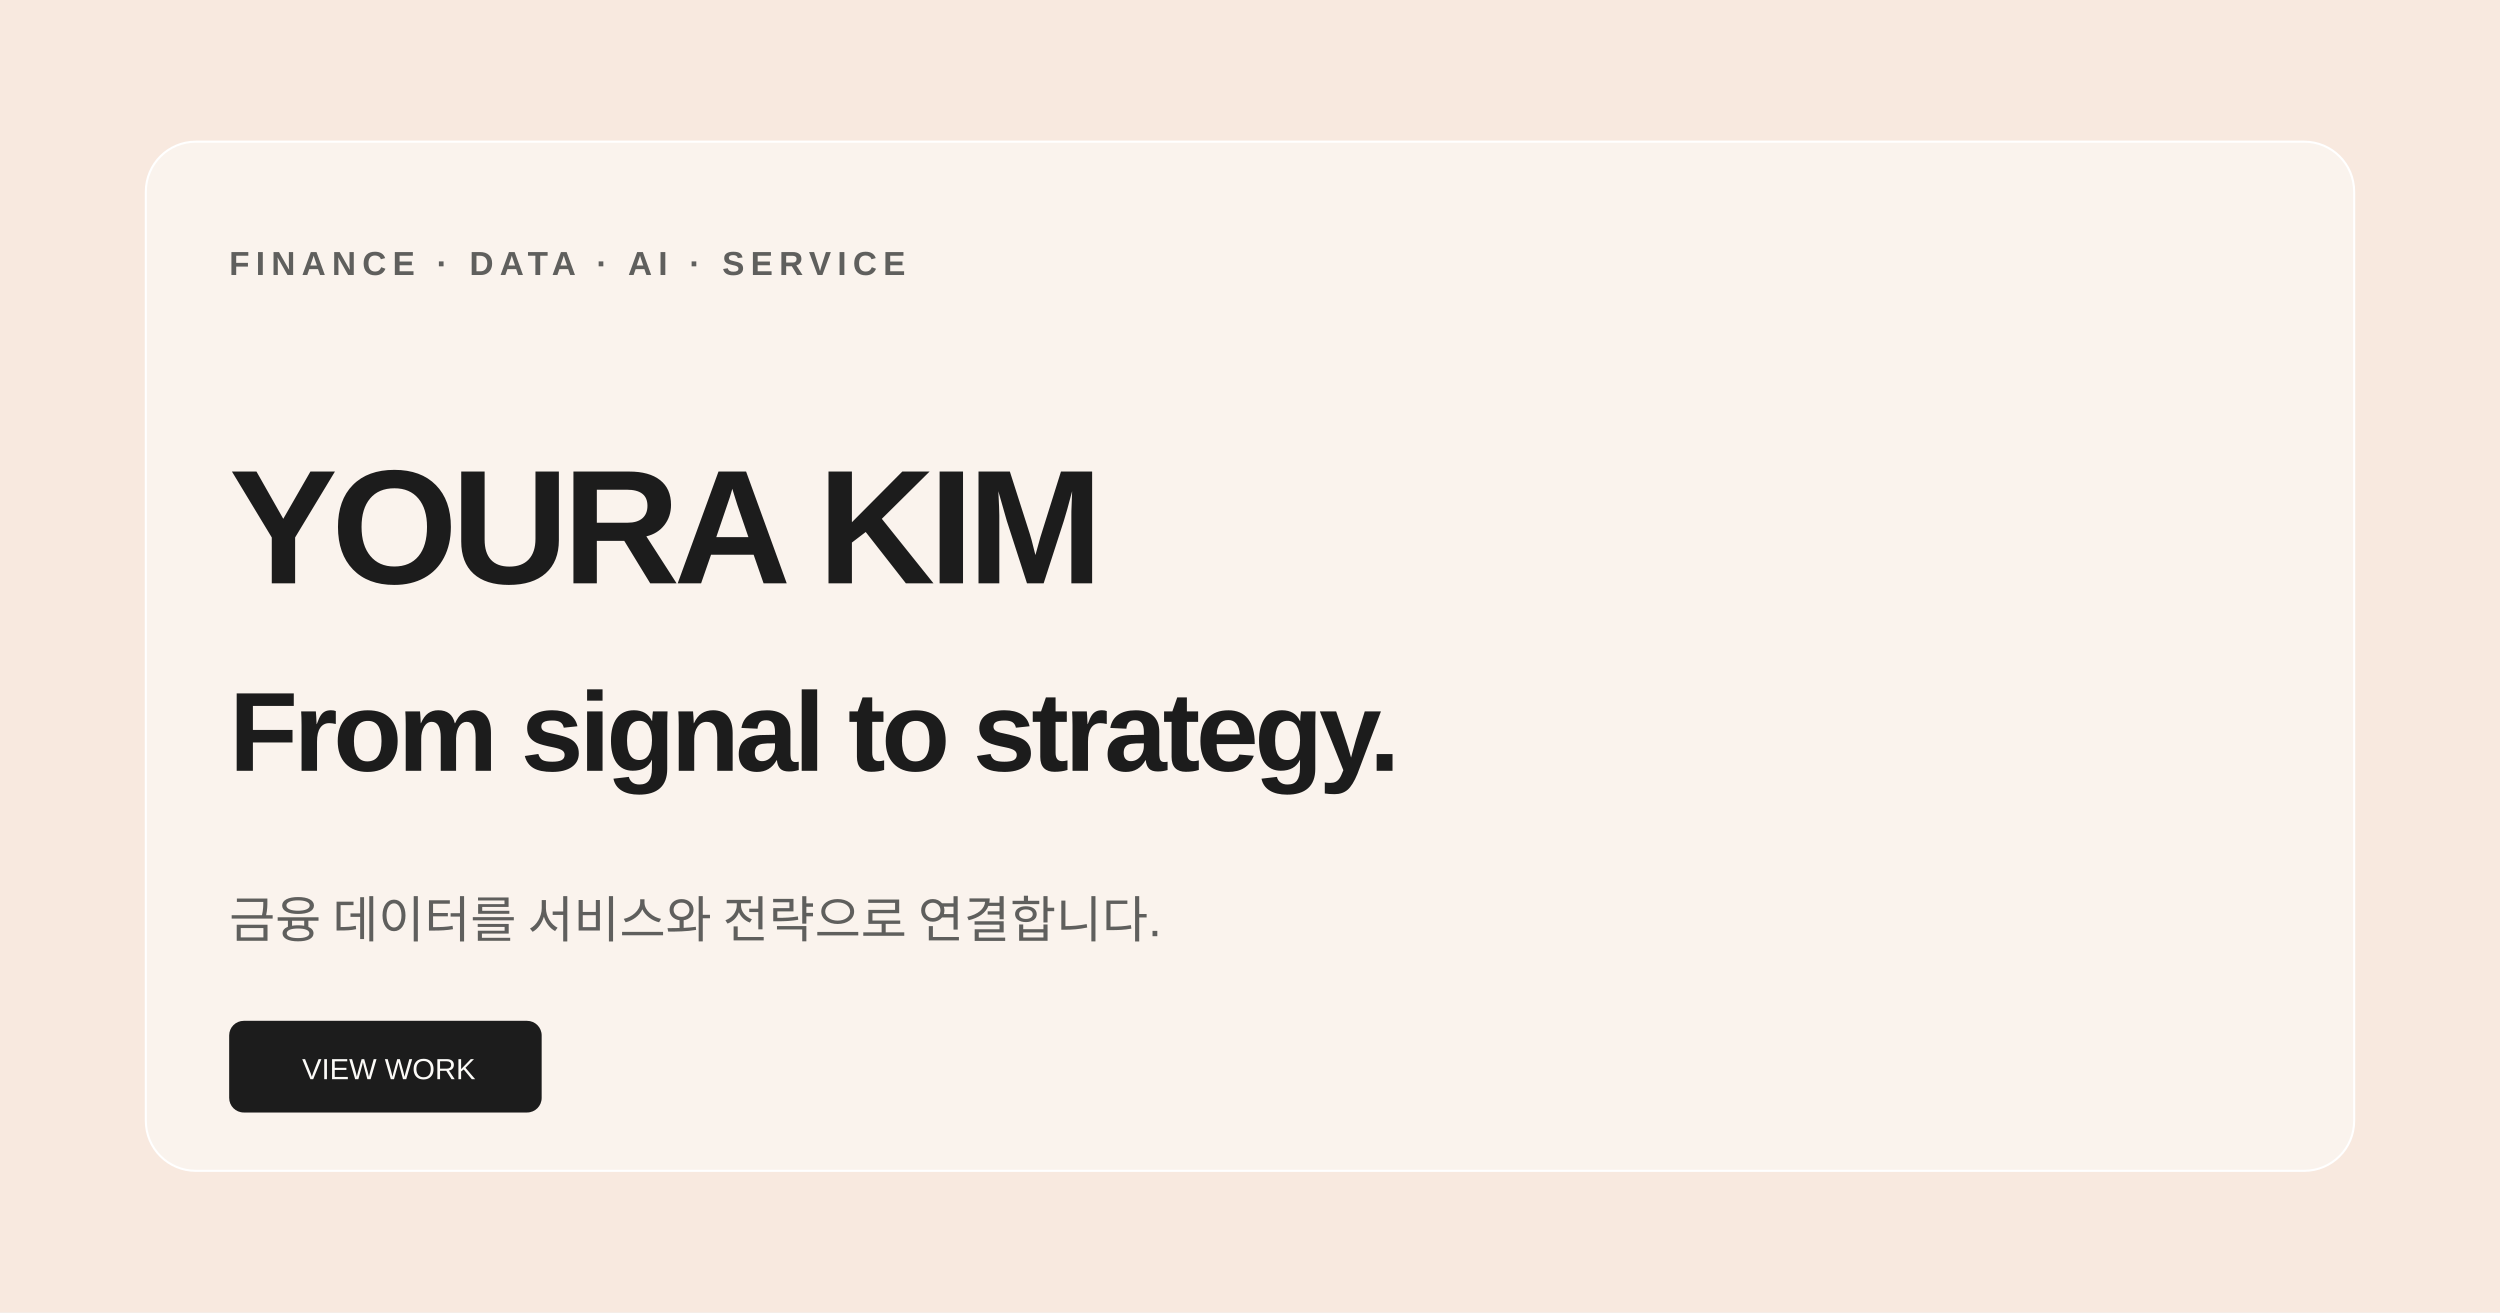
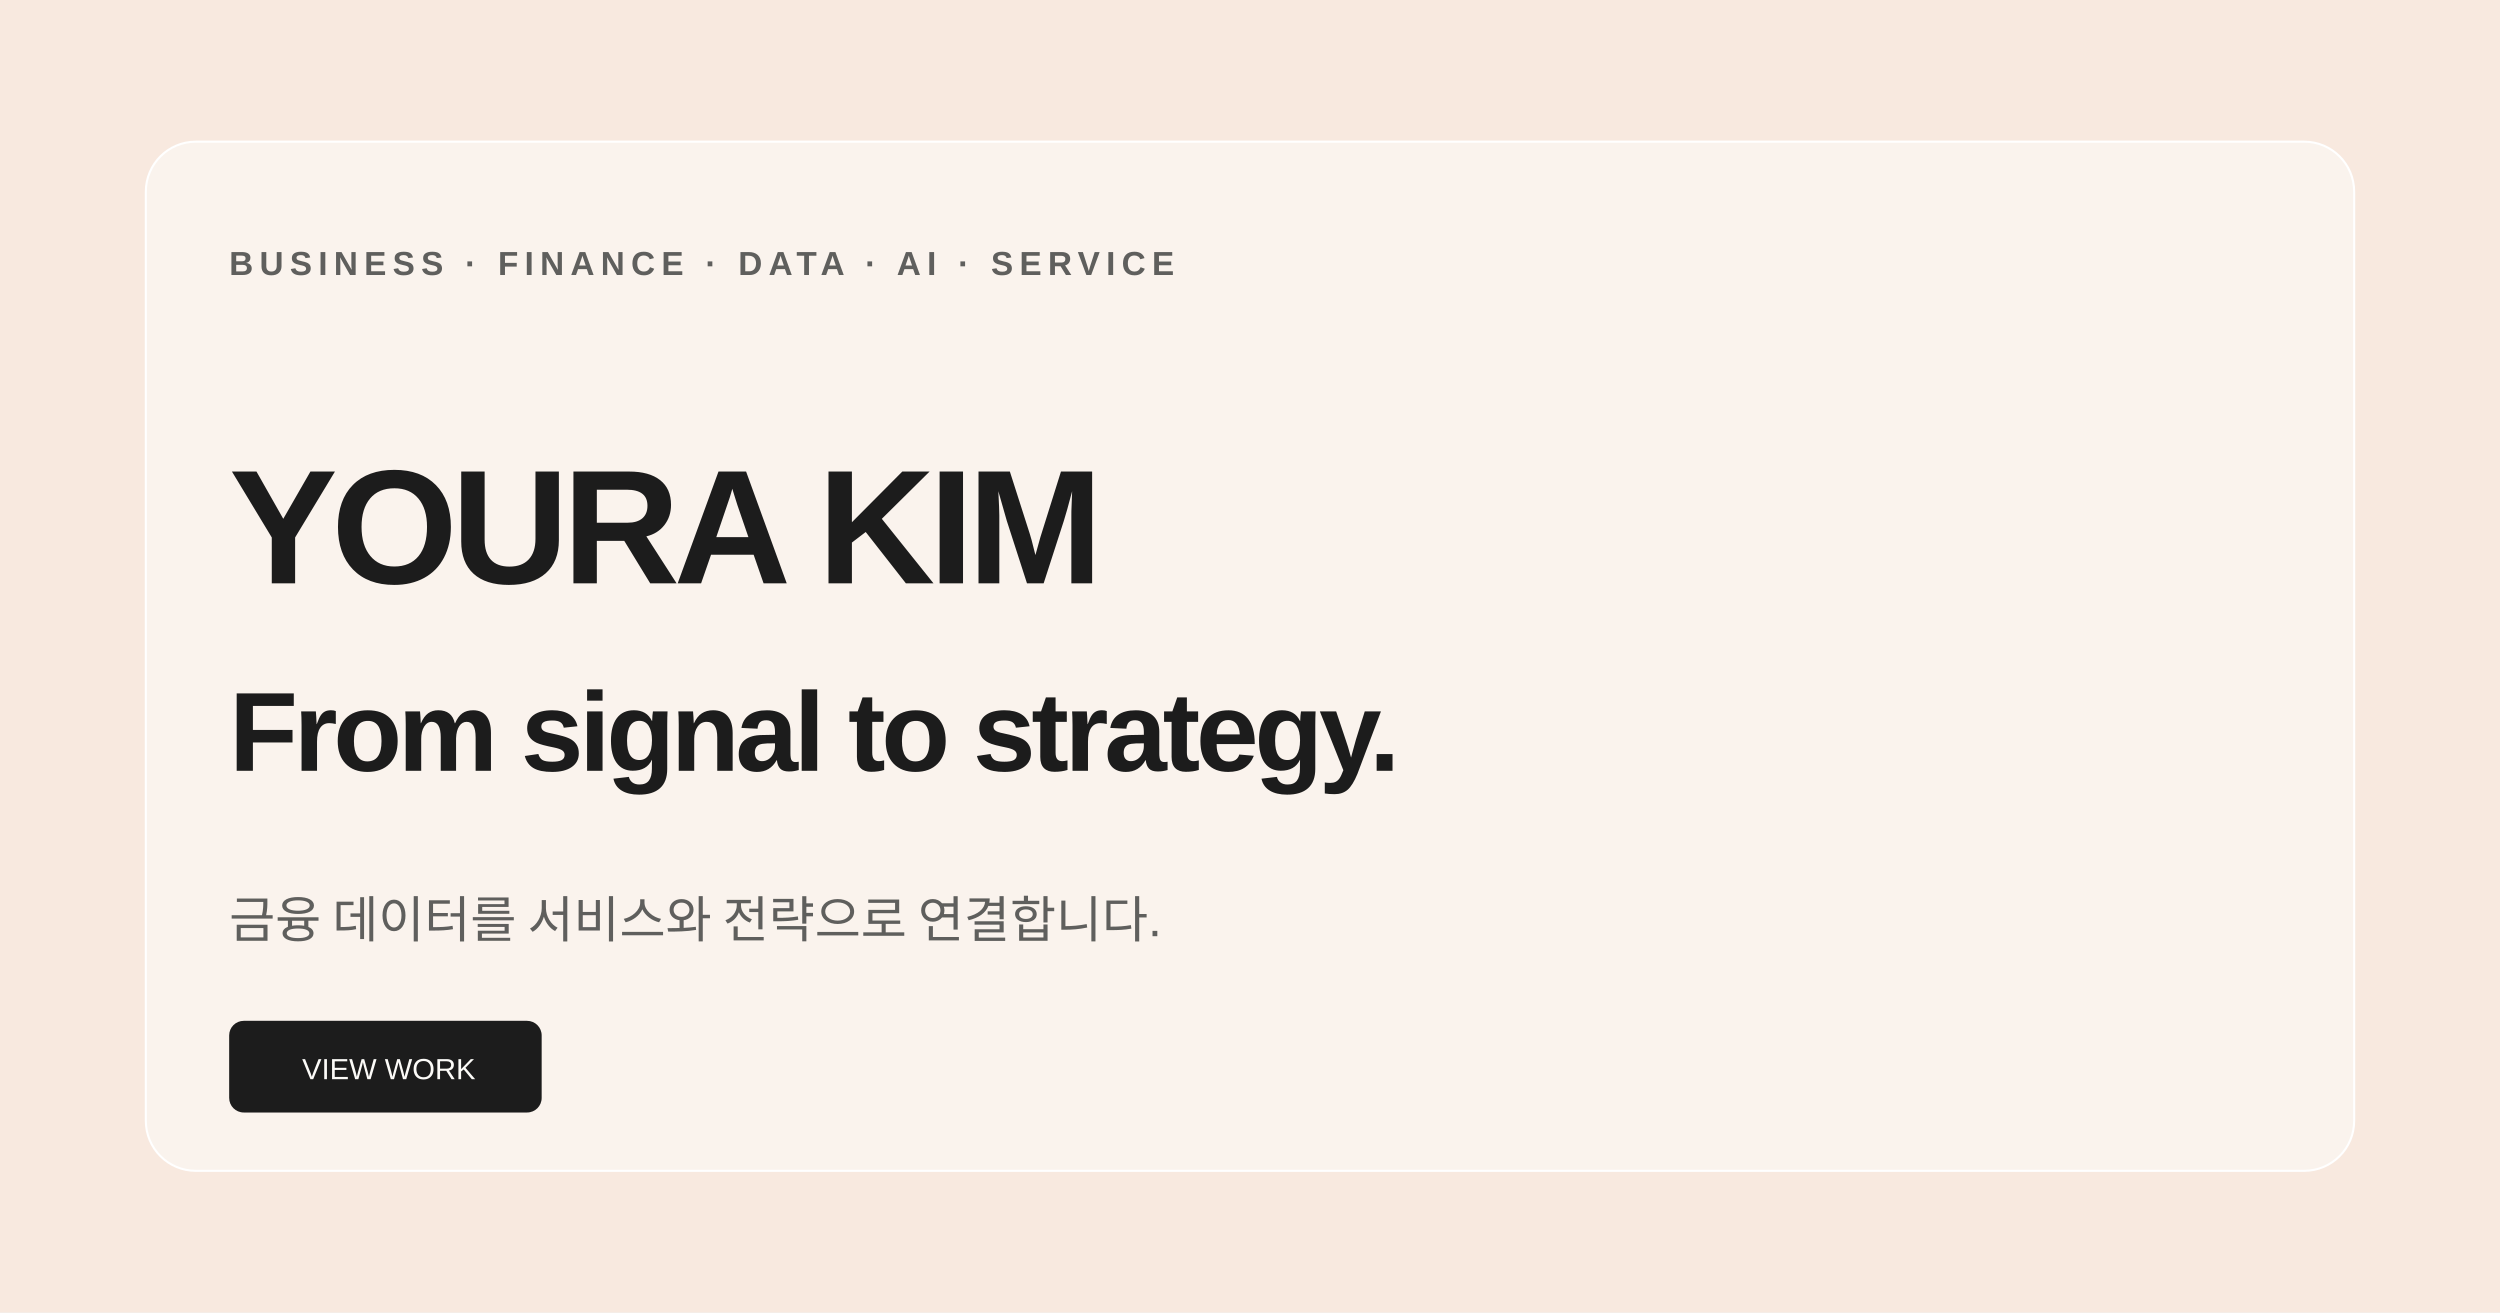
<svg xmlns="http://www.w3.org/2000/svg" width="1200" height="630" viewBox="0 0 1200 630">
  <defs>
    <radialGradient id="a" cx="0" cy="0" r="1" gradientTransform="translate(170 90) rotate(42) scale(490 350)">
      <stop stop-color="#ffb49d" stop-opacity=".48" />
      <stop offset="1" stop-color="#f7f4ed" stop-opacity="0" />
    </radialGradient>
    <radialGradient id="b" cx="0" cy="0" r="1" gradientTransform="translate(1040 170) rotate(140) scale(430 330)">
      <stop stop-color="#9fc5ff" stop-opacity=".45" />
      <stop offset="1" stop-color="#f7f4ed" stop-opacity="0" />
    </radialGradient>
  </defs>
  <rect width="1200" height="630" fill="#f7f4ed" />
  <rect width="1200" height="630" fill="url(#a)" />
  <rect width="1200" height="630" fill="url(#b)" />
  <rect x="70" y="68" width="1060" height="494" rx="24" fill="#fcfbf8" fill-opacity=".56" stroke="#fff" />
-   <text x="110" y="132" font-family="Arial,sans-serif" font-size="16" font-weight="600" letter-spacing="3" fill="#5f5f5d">FINANCE · DATA · AI · SERVICE</text>
+   <text x="110" y="132" font-family="Arial,sans-serif" font-size="16" font-weight="600" letter-spacing="3" fill="#5f5f5d">BUSINESS · FINANCE · DATA · AI · SERVICE</text>
  <text x="110" y="280" font-family="Arial,sans-serif" font-size="78" font-weight="600" letter-spacing="-3" fill="#1c1c1c">YOURA KIM</text>
  <text x="110" y="370" font-family="Arial,sans-serif" font-size="54" font-weight="600" letter-spacing="-2" fill="#1c1c1c">From signal to strategy.</text>
  <text x="110" y="450" font-family="Arial,sans-serif" font-size="24" fill="#5f5f5d">금융 데이터를 서비스와 전략으로 연결합니다.</text>
  <rect x="110" y="490" width="150" height="44" rx="7" fill="#1c1c1c" />
  <text x="145" y="518" font-family="Arial,sans-serif" font-size="14" fill="#fcfbf8">VIEW WORK</text>
</svg>
